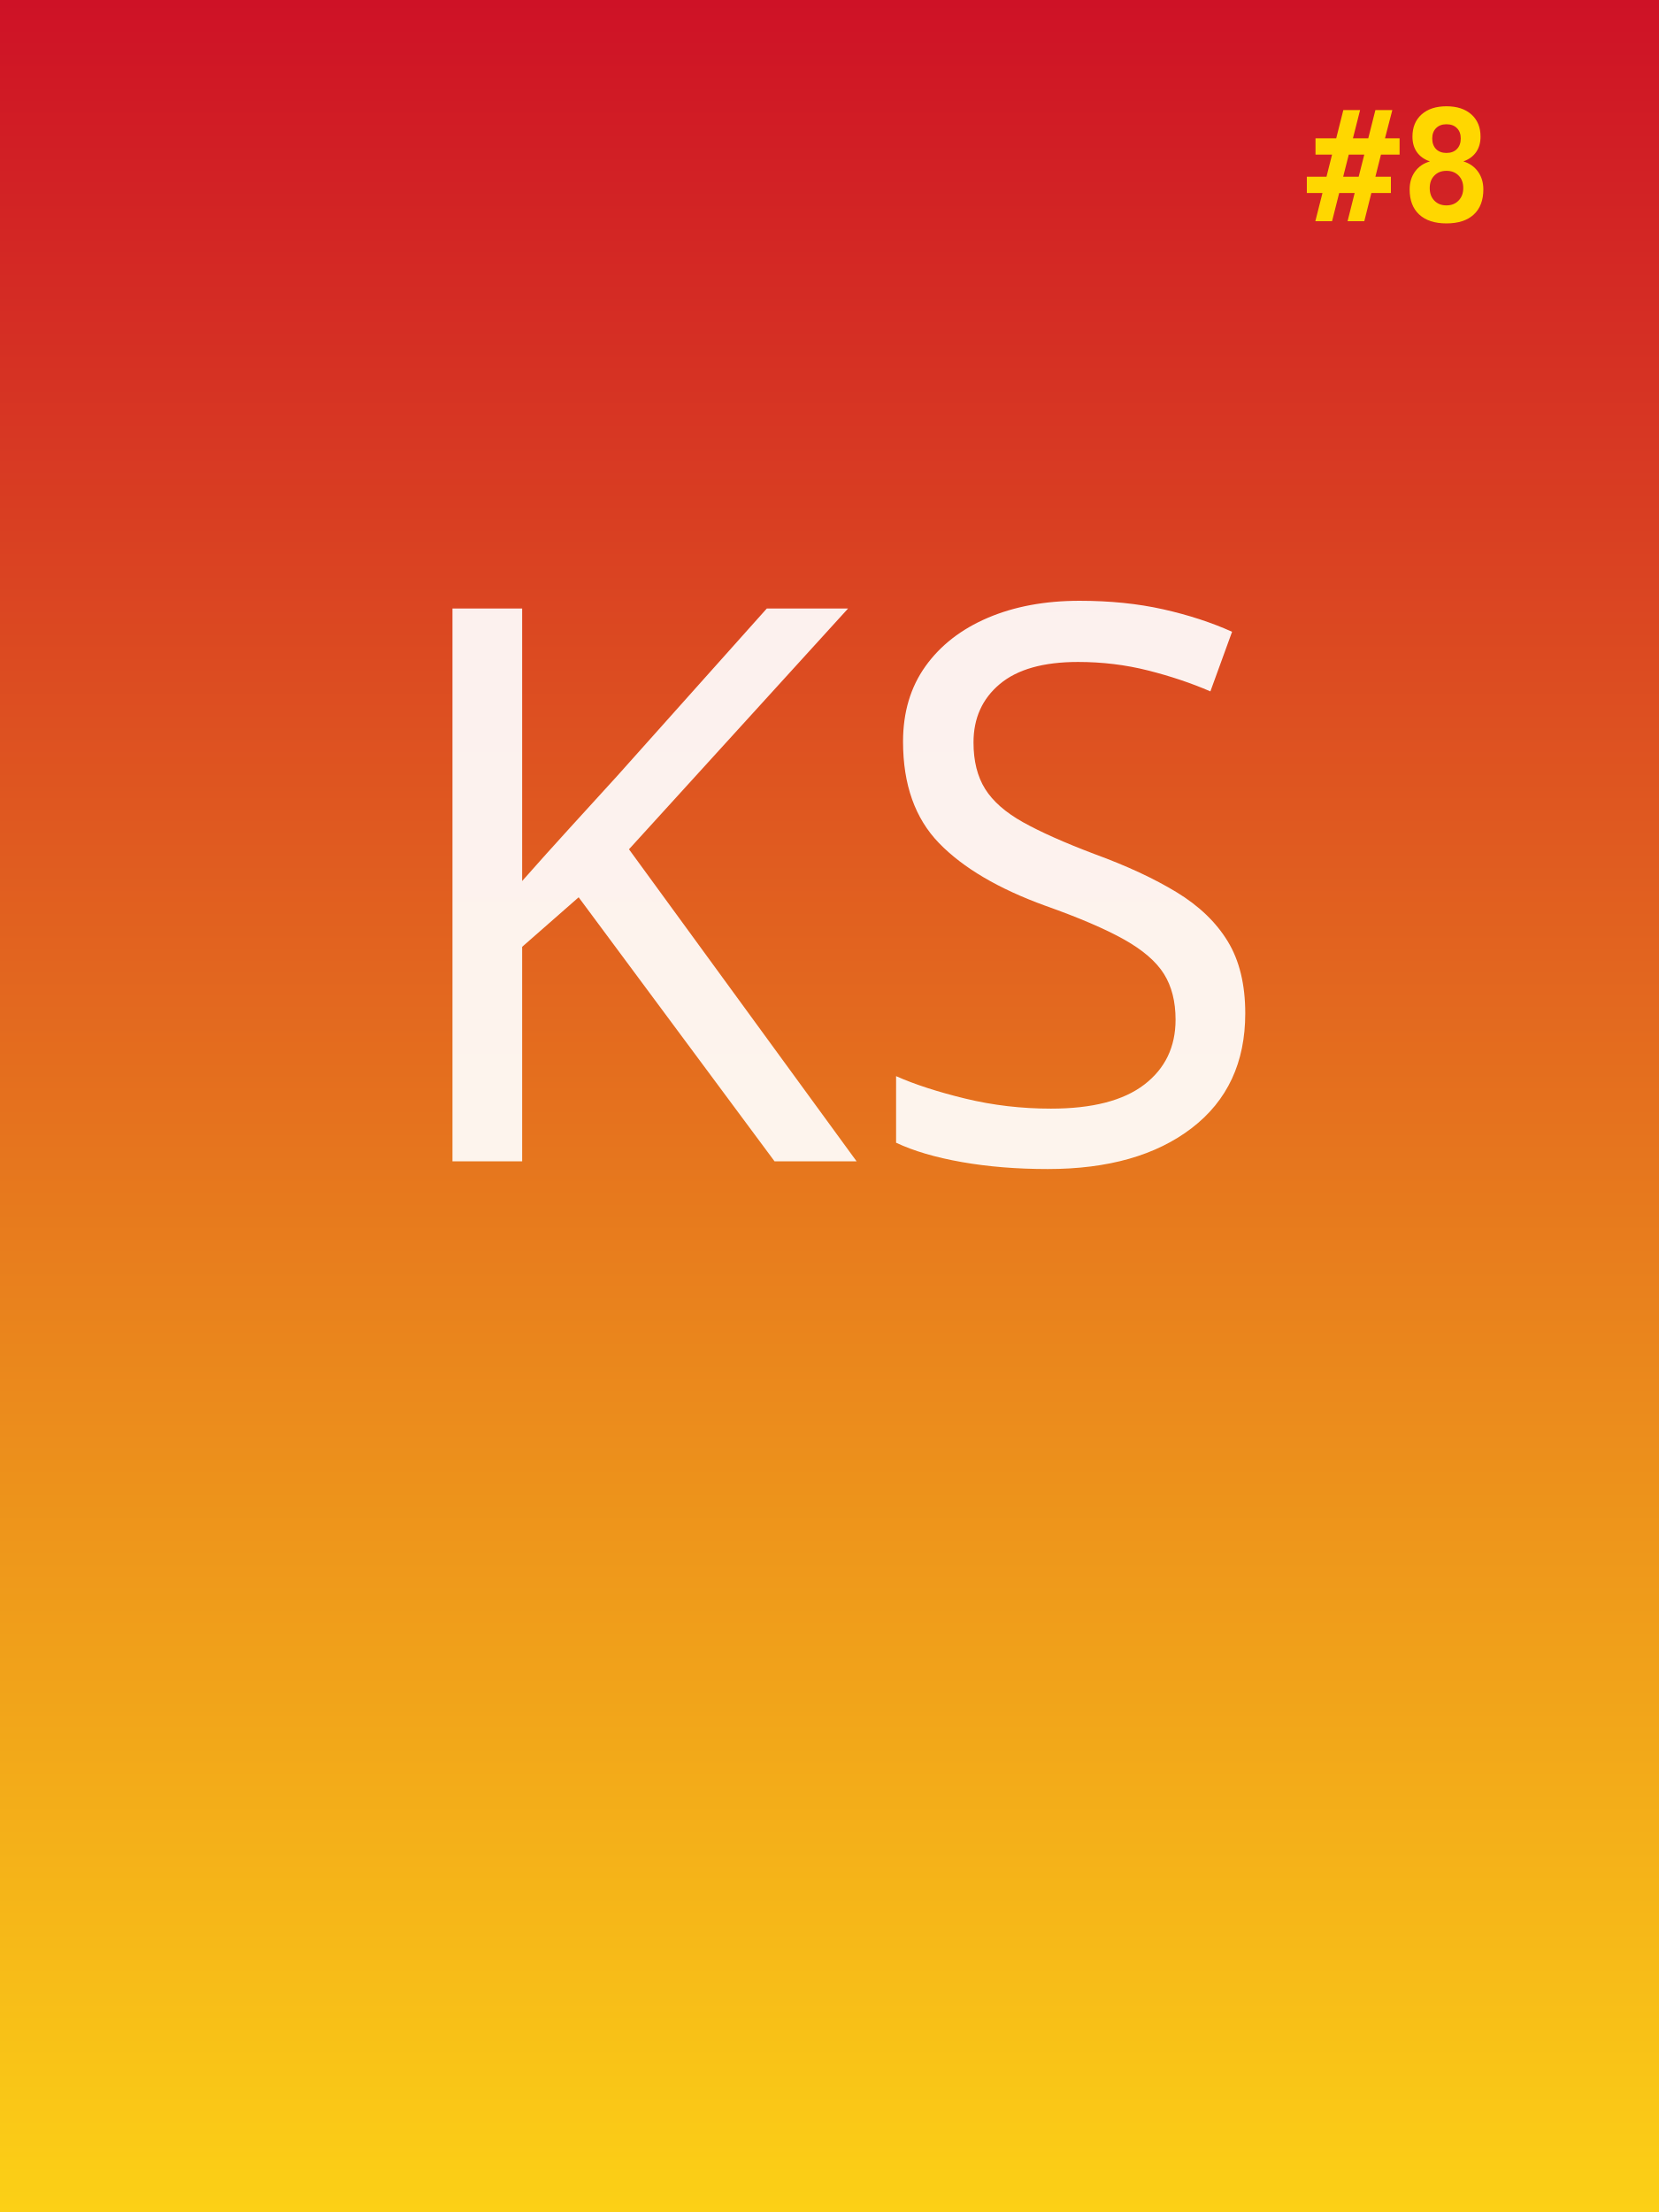
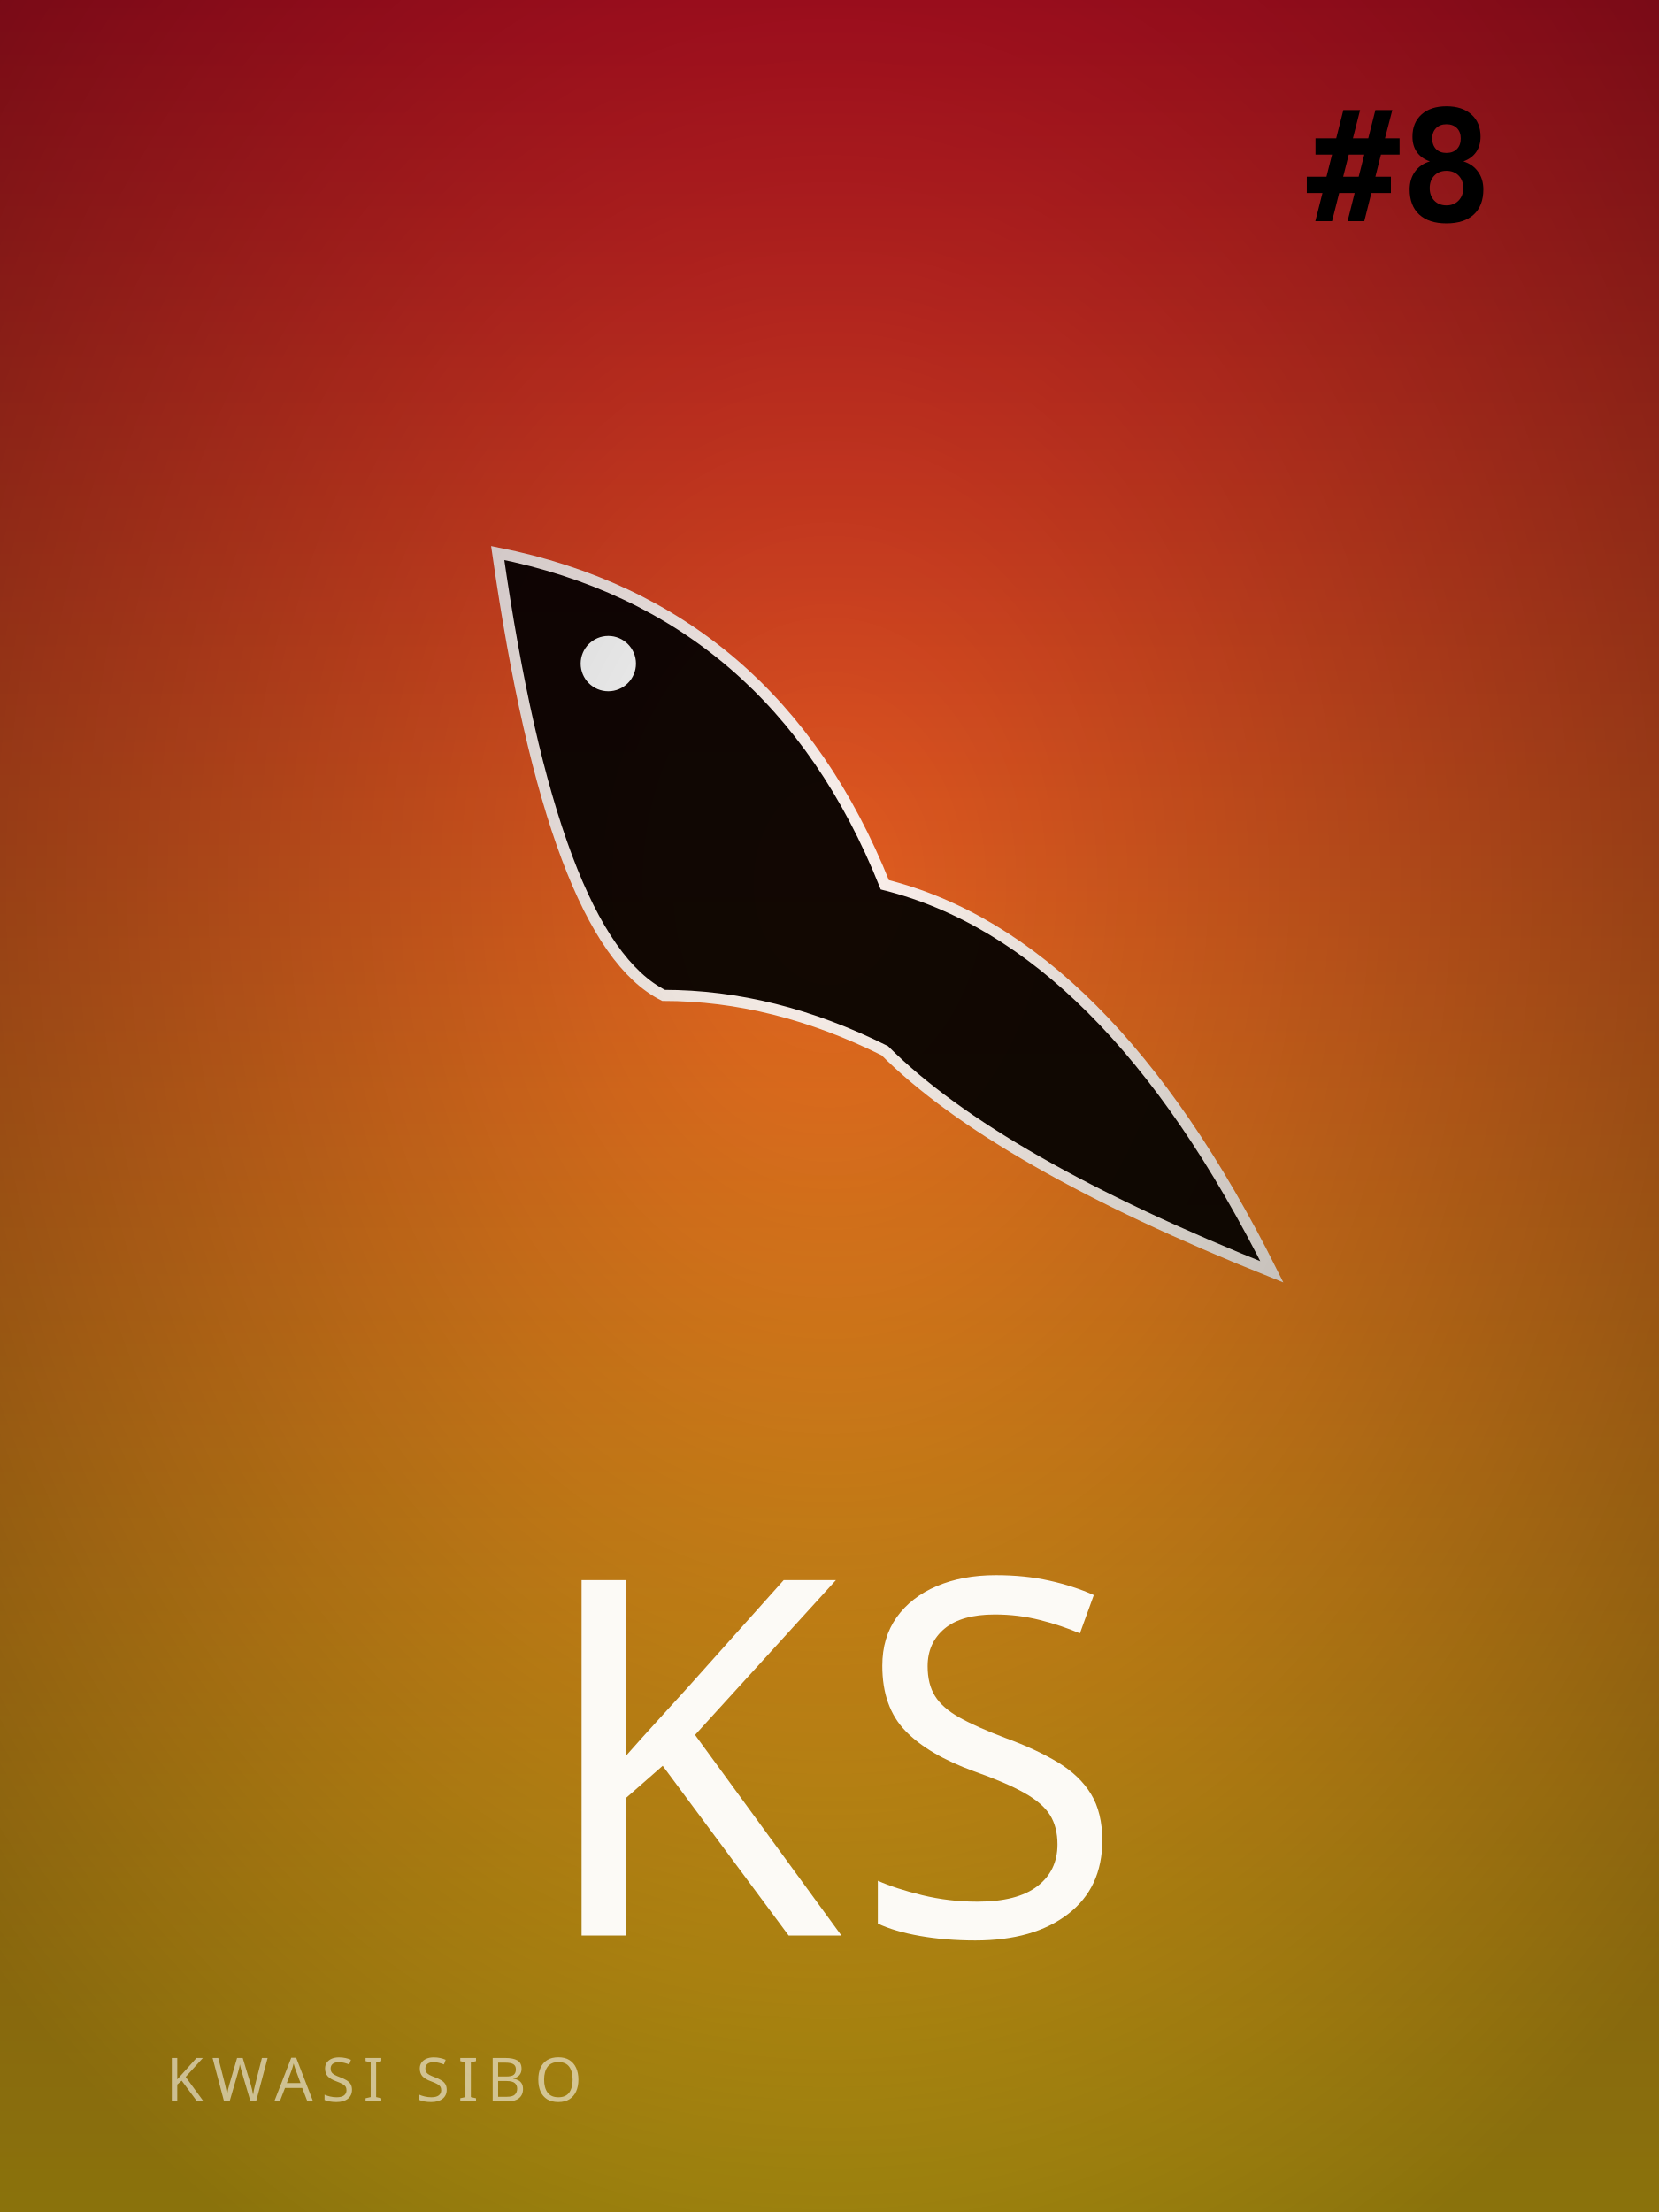
<svg xmlns="http://www.w3.org/2000/svg" viewBox="0 0 600 800" role="img" aria-labelledby="t">
  <defs>
-     <linearGradient id="g" x1="0" y1="0" x2="0" y2="1">
+     <linearGradient id="bg" x1="0" y1="0" x2="0" y2="1">
      <stop offset="0%" stop-color="#CE1126" />
      <stop offset="100%" stop-color="#FCD116" />
    </linearGradient>
+     <radialGradient id="vignette" cx="0.5" cy="0.4" r="0.7">
+       <stop offset="0%" stop-color="transparent" />
+       <stop offset="100%" stop-color="rgba(0,0,0,0.45)" />
+     </radialGradient>
  </defs>
-   <rect width="600" height="800" fill="url(#g)" />
-   <text x="300" y="420" text-anchor="middle" font-family="Anton, Impact, sans-serif" font-size="280" fill="#fff" opacity="0.92">KS</text>
-   <text x="540" y="80" text-anchor="end" font-family="JetBrains Mono, monospace" font-size="56" fill="#FFD700" font-weight="700">#8</text>
+   <rect width="600" height="800" fill="url(#bg)" />
+   <path d="M180 200 Q280 220 320 320 Q400 340 460 460 Q360 420 320 380 Q280 360 240 360 Q200 340 180 200 Z" fill="#000000" opacity="0.92" stroke="#fff" stroke-width="4" />
+   <circle cx="220" cy="240" r="10" fill="#fff" />
+   <rect width="600" height="800" fill="url(#vignette)" />
+   <text x="300" y="700" text-anchor="middle" font-family="Anton, Impact, sans-serif" font-size="180" fill="#fff" opacity="0.96" letter-spacing="4">KS</text>
+   <text x="540" y="80" text-anchor="end" font-family="JetBrains Mono, monospace" font-size="56" fill="#000000" font-weight="700">#8</text>
+   <text x="60" y="760" font-family="Anton, Impact, sans-serif" font-size="22" fill="#fff" opacity="0.55" letter-spacing="3">KWASI SIBO</text>
</svg>
